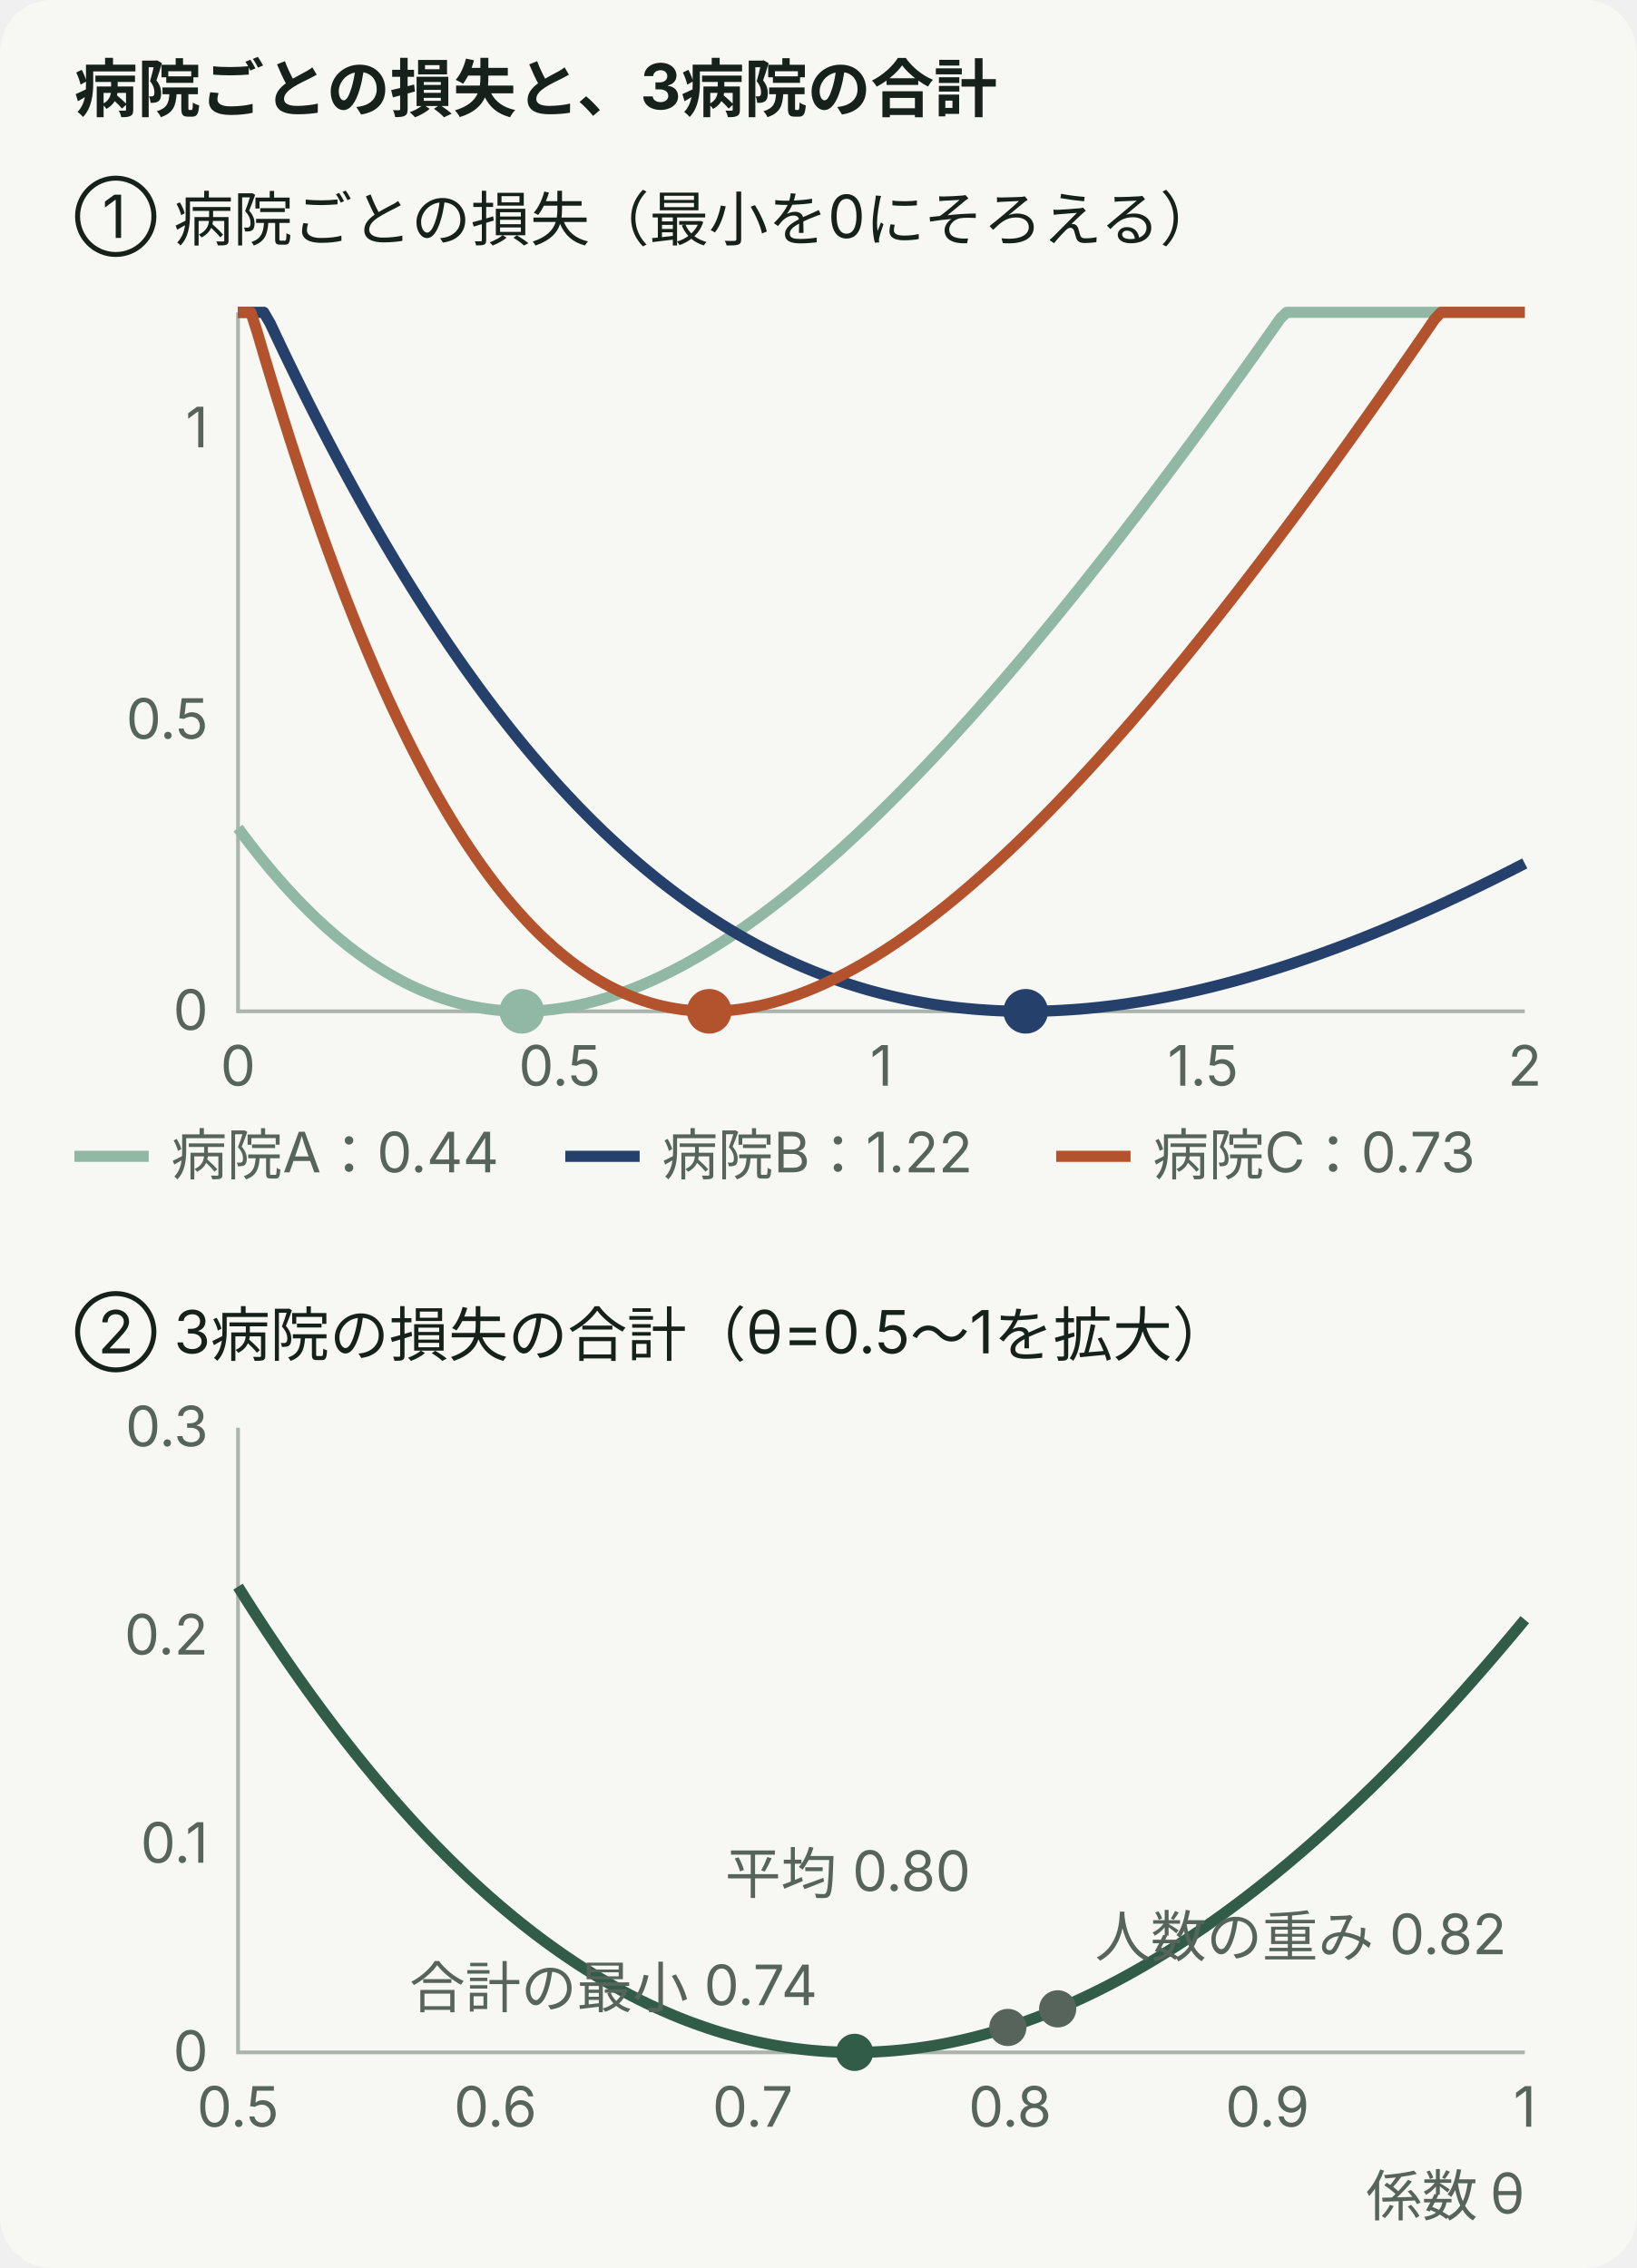
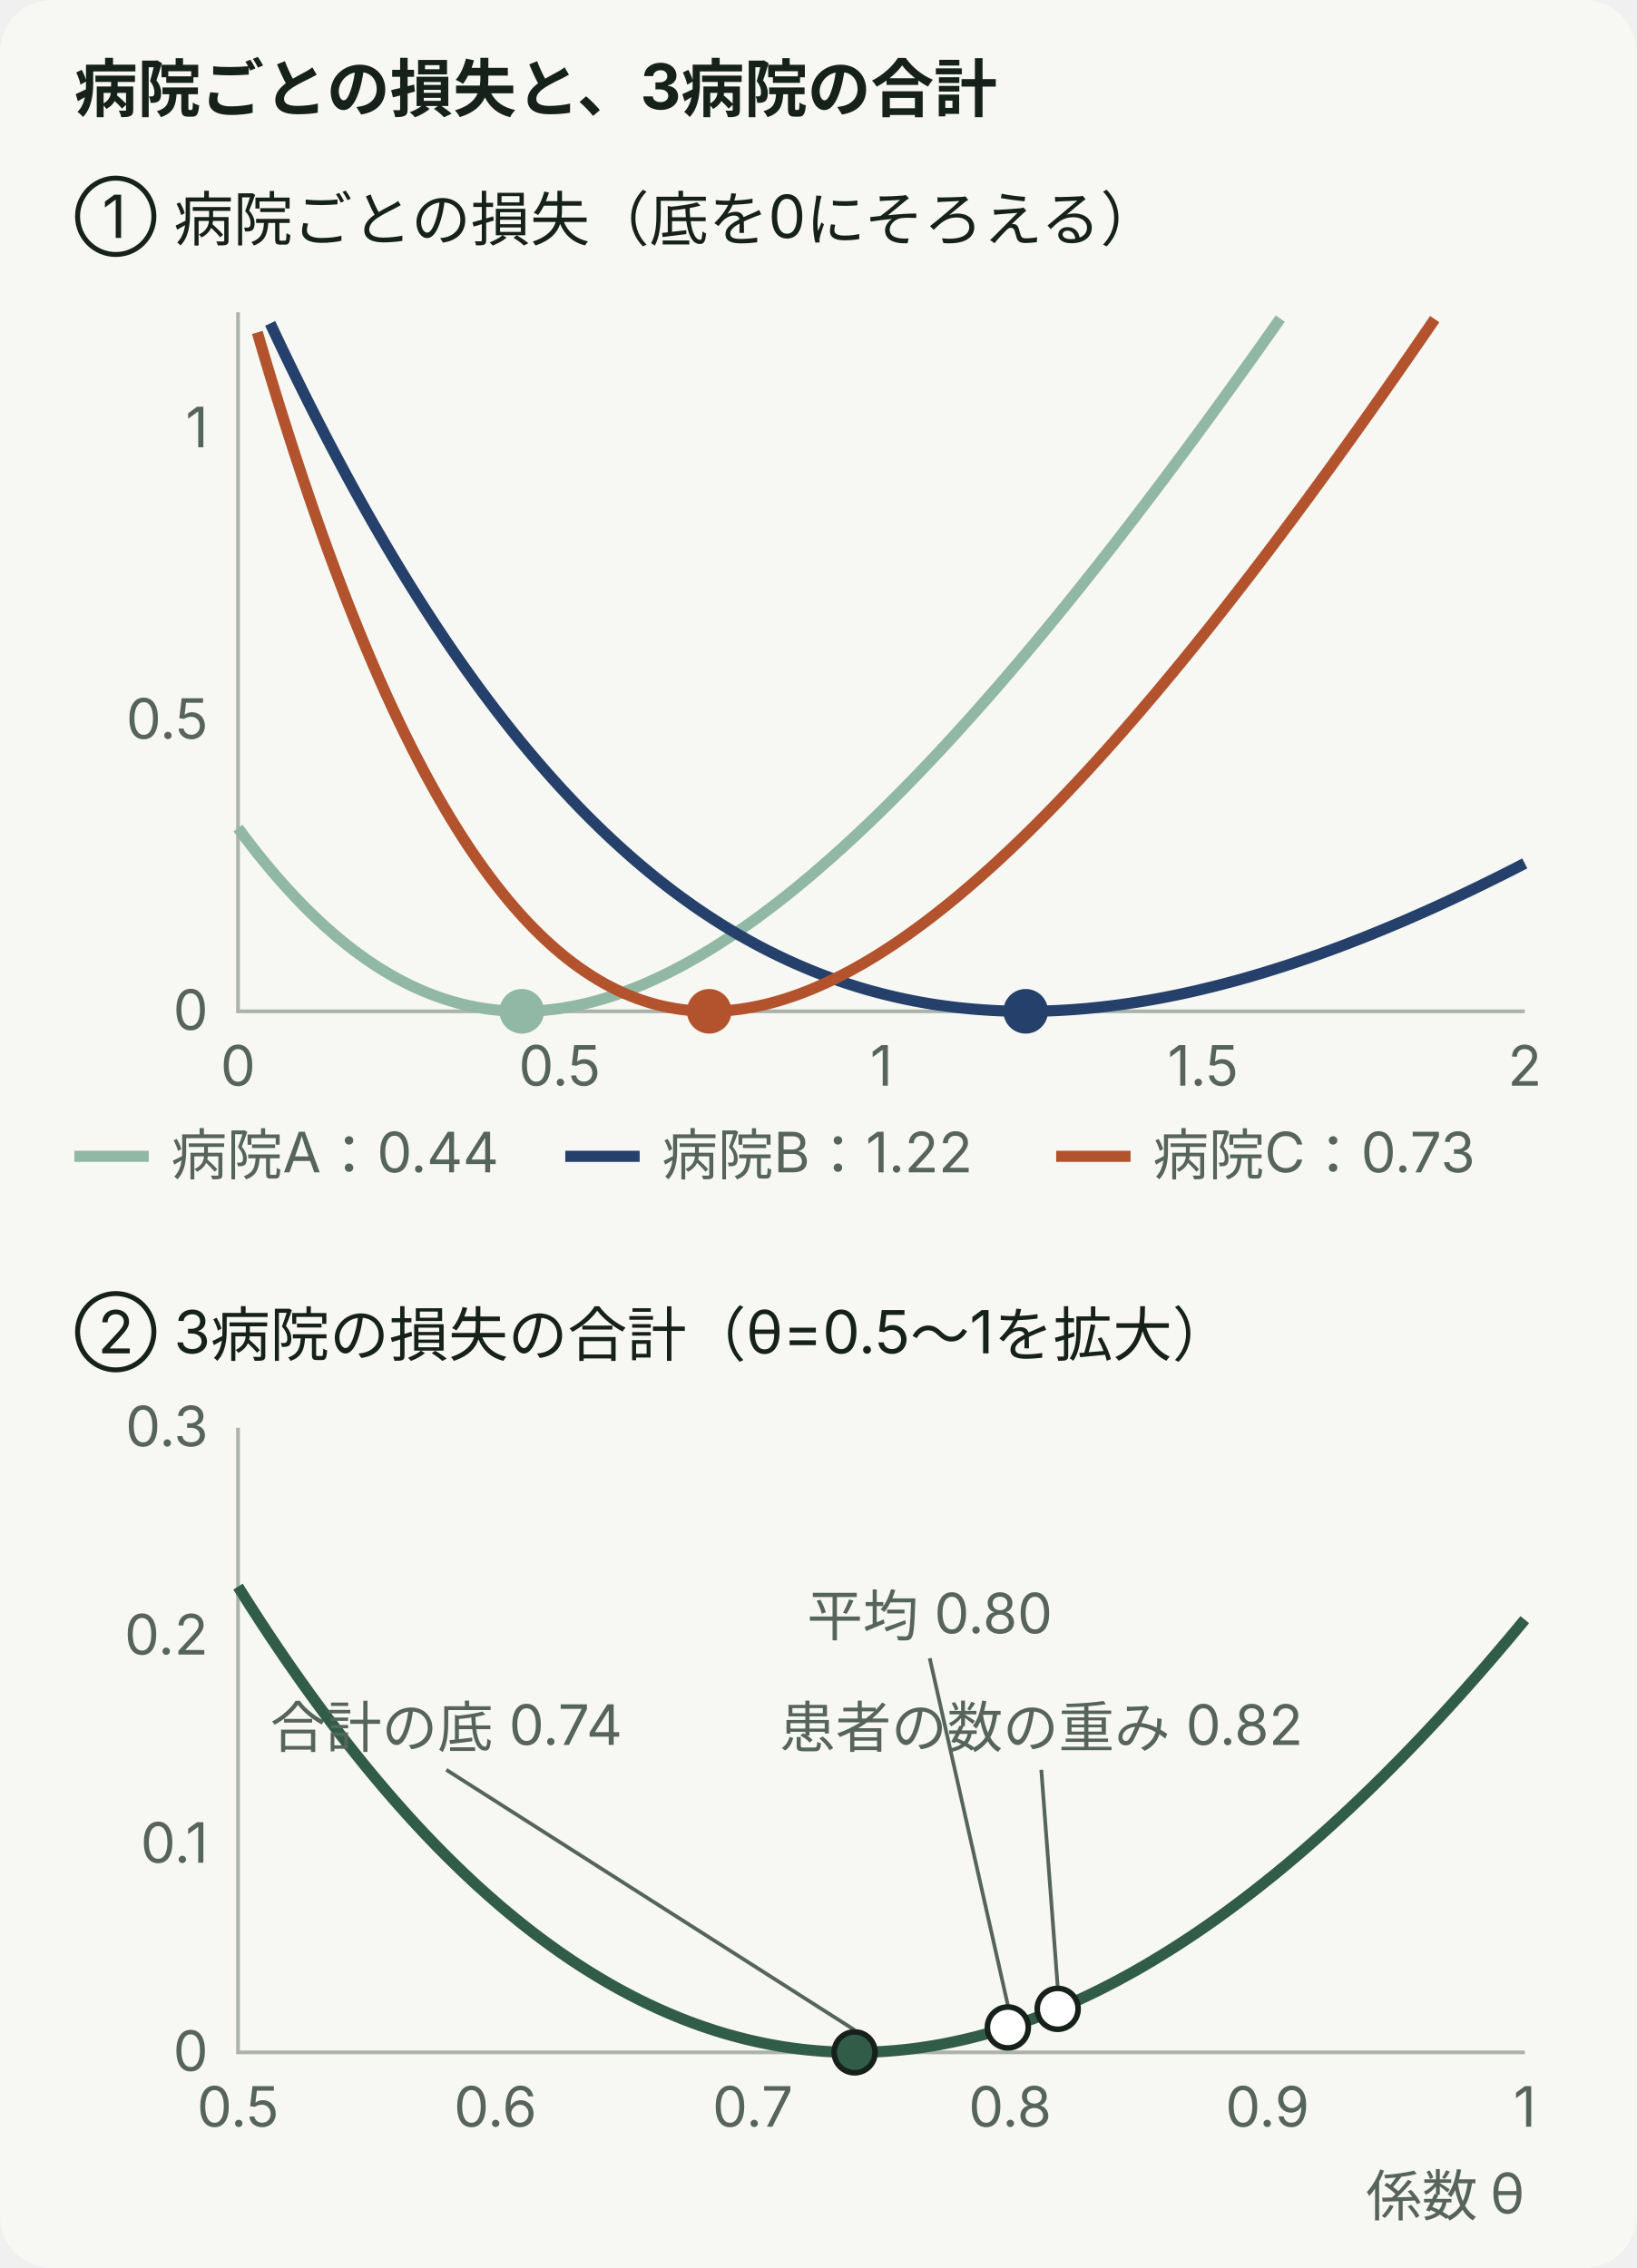
<svg xmlns="http://www.w3.org/2000/svg" width="440" height="610" viewBox="0 0 440 610" role="img" aria-labelledby="figure-title figure-description">
  <style>text{font-family:system-ui,-apple-system,'Segoe UI',sans-serif;font-size:16px;fill:#17211b}.title{font-size:17px;font-weight:700}.tick{font-size:15px;fill:#56645b}.note{fill:#315c48}</style>
  <rect width="440" height="610" rx="14" fill="#f7f8f3" />
  <text x="20" y="30" class="title">病院ごとの損失と、3病院の合計</text>
  <text x="64.0" y="292.0" class="tick" text-anchor="middle">0</text>
  <text x="150.5" y="292.0" class="tick" text-anchor="middle">0.5</text>
  <text x="237.0" y="292.0" class="tick" text-anchor="middle">1</text>
  <text x="323.5" y="292.0" class="tick" text-anchor="middle">1.5</text>
  <text x="410.0" y="292.0" class="tick" text-anchor="middle">2</text>
-   <text x="20.0" y="64.0">① 病院ごとの損失（最小を0にそろえる）</text>
+   <text x="20.0" y="64.0">① 病院ごとの損失（底を0にそろえる）</text>
  <path d="M64 84V272H410" fill="none" stroke="#aab4ab" />
  <text x="56.0" y="277.0" class="tick" text-anchor="end">0</text>
  <text x="56.0" y="198.7" class="tick" text-anchor="end">0.5</text>
  <text x="56.0" y="120.3" class="tick" text-anchor="end">1</text>
-   <polyline points="64.00,222.72 65.73,225.04 67.46,227.30 69.19,229.51 70.92,231.65 72.65,233.74 74.38,235.76 76.11,237.73 77.84,239.64 79.57,241.50 81.30,243.29 83.03,245.03 84.76,246.71 86.49,248.33 88.22,249.89 89.95,251.40 91.68,252.85 93.41,254.25 95.14,255.59 96.87,256.87 98.60,258.10 100.33,259.27 102.06,260.39 103.79,261.45 105.52,262.46 107.25,263.42 108.98,264.32 110.71,265.17 112.44,265.97 114.17,266.71 115.90,267.41 117.63,268.05 119.36,268.64 121.09,269.19 122.82,269.68 124.55,270.13 126.28,270.52 128.01,270.87 129.74,271.17 131.47,271.42 133.20,271.63 134.93,271.79 136.66,271.90 138.39,271.97 140.12,272.00 141.85,271.98 143.58,271.92 145.31,271.82 147.04,271.67 148.77,271.48 150.50,271.25 152.23,270.98 153.96,270.67 155.69,270.32 157.42,269.93 159.15,269.50 160.88,269.03 162.61,268.53 164.34,267.99 166.07,267.41 167.80,266.80 169.53,266.15 171.26,265.47 172.99,264.75 174.72,264.00 176.45,263.21 178.18,262.39 179.91,261.54 181.64,260.66 183.37,259.74 185.10,258.80 186.83,257.82 188.56,256.82 190.29,255.78 192.02,254.71 193.75,253.62 195.48,252.50 197.21,251.35 198.94,250.17 200.67,248.96 202.40,247.73 204.13,246.48 205.86,245.19 207.59,243.88 209.32,242.55 211.05,241.19 212.78,239.81 214.51,238.40 216.24,236.97 217.97,235.52 219.70,234.04 221.43,232.54 223.16,231.02 224.89,229.48 226.62,227.92 228.35,226.33 230.08,224.73 231.81,223.10 233.54,221.46 235.27,219.79 237.00,218.11 238.73,216.40 240.46,214.68 242.19,212.94 243.92,211.18 245.65,209.40 247.38,207.61 249.11,205.80 250.84,203.97 252.57,202.12 254.30,200.26 256.03,198.38 257.76,196.48 259.49,194.57 261.22,192.65 262.95,190.70 264.68,188.75 266.41,186.77 268.14,184.79 269.87,182.79 271.60,180.77 273.33,178.74 275.06,176.70 276.79,174.64 278.52,172.57 280.25,170.49 281.98,168.39 283.71,166.28 285.44,164.16 287.17,162.03 288.90,159.88 290.63,157.72 292.36,155.55 294.09,153.37 295.82,151.18 297.55,148.97 299.28,146.76 301.01,144.53 302.74,142.29 304.47,140.04 306.20,137.78 307.93,135.51 309.66,133.23 311.39,130.94 313.12,128.64 314.85,126.33 316.58,124.01 318.31,121.68 320.04,119.35 321.77,117.00 323.50,114.64 325.23,112.28 326.96,109.90 328.69,107.52 330.42,105.12 332.15,102.72 333.88,100.31 335.61,97.90 337.34,95.47 339.07,93.04 340.80,90.59 342.53,88.14 344.26,85.69 345.99,84.00 347.72,84.00 349.45,84.00 351.18,84.00 352.91,84.00 354.64,84.00 356.37,84.00 358.10,84.00 359.83,84.00 361.56,84.00 363.29,84.00 365.02,84.00 366.75,84.00 368.48,84.00 370.21,84.00 371.94,84.00 373.67,84.00 375.40,84.00 377.13,84.00 378.86,84.00 380.59,84.00 382.32,84.00 384.05,84.00 385.78,84.00 387.51,84.00 389.24,84.00 390.97,84.00 392.70,84.00 394.43,84.00 396.16,84.00 397.89,84.00 399.62,84.00 401.35,84.00 403.08,84.00 404.81,84.00 406.54,84.00 408.27,84.00 410.00,84.00" fill="none" stroke="#91b8a4" stroke-width="3" stroke-linejoin="round" />
+   <polyline points="64.00,222.72 65.73,225.04 67.46,227.30 69.19,229.51 70.92,231.65 72.65,233.74 74.38,235.76 76.11,237.73 77.84,239.64 79.57,241.50 81.30,243.29 83.03,245.03 84.76,246.71 86.49,248.33 88.22,249.89 89.95,251.40 91.68,252.85 93.41,254.25 95.14,255.59 96.87,256.87 98.60,258.10 100.33,259.27 102.06,260.39 103.79,261.45 105.52,262.46 107.25,263.42 108.98,264.32 110.71,265.17 112.44,265.97 114.17,266.71 115.90,267.41 117.63,268.05 119.36,268.64 121.09,269.19 122.82,269.68 124.55,270.13 126.28,270.52 128.01,270.87 129.74,271.17 131.47,271.42 133.20,271.63 134.93,271.79 136.66,271.90 138.39,271.97 140.12,272.00 141.85,271.98 143.58,271.92 145.31,271.82 147.04,271.67 148.77,271.48 150.50,271.25 152.23,270.98 153.96,270.67 155.69,270.32 157.42,269.93 159.15,269.50 160.88,269.03 162.61,268.53 164.34,267.99 166.07,267.41 167.80,266.80 169.53,266.15 171.26,265.47 172.99,264.75 174.72,264.00 176.45,263.21 178.18,262.39 179.91,261.54 181.64,260.66 183.37,259.74 185.10,258.80 186.83,257.82 188.56,256.82 190.29,255.78 192.02,254.71 193.75,253.62 195.48,252.50 197.21,251.35 198.94,250.17 200.67,248.96 202.40,247.73 204.13,246.48 205.86,245.19 207.59,243.88 209.32,242.55 211.05,241.19 212.78,239.81 214.51,238.40 216.24,236.97 217.97,235.52 219.70,234.04 221.43,232.54 223.16,231.02 224.89,229.48 226.62,227.92 228.35,226.33 230.08,224.73 231.81,223.10 233.54,221.46 235.27,219.79 237.00,218.11 238.73,216.40 240.46,214.68 242.19,212.94 243.92,211.18 245.65,209.40 247.38,207.61 249.11,205.80 250.84,203.97 252.57,202.12 254.30,200.26 256.03,198.38 257.76,196.48 259.49,194.57 261.22,192.65 262.95,190.70 264.68,188.75 266.41,186.77 268.14,184.79 269.87,182.79 271.60,180.77 273.33,178.74 275.06,176.70 276.79,174.64 278.52,172.57 280.25,170.49 281.98,168.39 283.71,166.28 285.44,164.16 287.17,162.03 288.90,159.88 290.63,157.72 292.36,155.55 294.09,153.37 295.82,151.18 297.55,148.97 299.28,146.76 301.01,144.53 302.74,142.29 304.47,140.04 306.20,137.78 307.93,135.51 309.66,133.23 311.39,130.94 313.12,128.64 314.85,126.33 316.58,124.01 318.31,121.68 320.04,119.35 321.77,117.00 323.50,114.64 325.23,112.28 326.96,109.90 328.69,107.52 330.42,105.12 332.15,102.72 333.88,100.31 335.61,97.90 337.34,95.47 339.07,93.04 340.80,90.59 342.53,88.14 344.26,85.69" fill="none" stroke="#91b8a4" stroke-width="3" stroke-linejoin="round" />
  <circle cx="140.3" cy="272.0" r="6" fill="#91b8a4" />
  <polyline points="20.00,311.00 40.00,311.00" fill="none" stroke="#91b8a4" stroke-width="3" stroke-linejoin="round" />
  <text x="46.0" y="316.0" class="tick">病院A：0.44</text>
-   <polyline points="64.00,84.00 65.73,84.00 67.46,84.00 69.19,84.00 70.92,84.00 72.65,86.98 74.38,90.66 76.11,94.30 77.84,97.89 79.57,101.44 81.30,104.95 83.03,108.42 84.76,111.84 86.49,115.22 88.22,118.56 89.95,121.85 91.68,125.11 93.41,128.32 95.14,131.49 96.87,134.61 98.60,137.70 100.33,140.74 102.06,143.74 103.79,146.70 105.52,149.62 107.25,152.50 108.98,155.33 110.71,158.13 112.44,160.89 114.17,163.60 115.90,166.27 117.63,168.91 119.36,171.50 121.09,174.06 122.82,176.57 124.55,179.05 126.28,181.48 128.01,183.88 129.74,186.24 131.47,188.56 133.20,190.84 134.93,193.08 136.66,195.29 138.39,197.46 140.12,199.59 141.85,201.68 143.58,203.74 145.31,205.75 147.04,207.74 148.77,209.68 150.50,211.60 152.23,213.47 153.96,215.31 155.69,217.12 157.42,218.89 159.15,220.62 160.88,222.32 162.61,223.99 164.34,225.62 166.07,227.22 167.80,228.79 169.53,230.32 171.26,231.82 172.99,233.29 174.72,234.72 176.45,236.13 178.18,237.50 179.91,238.84 181.64,240.15 183.37,241.42 185.10,242.67 186.83,243.89 188.56,245.08 190.29,246.23 192.02,247.36 193.75,248.46 195.48,249.53 197.21,250.57 198.94,251.59 200.67,252.57 202.40,253.53 204.13,254.46 205.86,255.36 207.59,256.23 209.32,257.08 211.05,257.90 212.78,258.70 214.51,259.47 216.24,260.21 217.97,260.93 219.70,261.63 221.43,262.29 223.16,262.94 224.89,263.56 226.62,264.15 228.35,264.72 230.08,265.27 231.81,265.80 233.54,266.30 235.27,266.77 237.00,267.23 238.73,267.66 240.46,268.07 242.19,268.46 243.92,268.83 245.65,269.18 247.38,269.50 249.11,269.81 250.84,270.09 252.57,270.35 254.30,270.59 256.03,270.82 257.76,271.02 259.49,271.20 261.22,271.36 262.95,271.51 264.68,271.63 266.41,271.74 268.14,271.83 269.87,271.90 271.60,271.95 273.33,271.98 275.06,272.00 276.79,272.00 278.52,271.98 280.25,271.94 281.98,271.89 283.71,271.82 285.44,271.73 287.17,271.63 288.90,271.51 290.63,271.38 292.36,271.23 294.09,271.06 295.82,270.88 297.55,270.68 299.28,270.47 301.01,270.24 302.74,270.00 304.47,269.74 306.20,269.47 307.93,269.19 309.66,268.89 311.39,268.58 313.12,268.25 314.85,267.91 316.58,267.56 318.31,267.19 320.04,266.81 321.77,266.42 323.50,266.01 325.23,265.59 326.96,265.16 328.69,264.72 330.42,264.26 332.15,263.80 333.88,263.32 335.61,262.83 337.34,262.32 339.07,261.81 340.80,261.28 342.53,260.74 344.26,260.20 345.99,259.64 347.72,259.07 349.45,258.48 351.18,257.89 352.91,257.29 354.64,256.68 356.37,256.05 358.10,255.42 359.83,254.78 361.56,254.13 363.29,253.46 365.02,252.79 366.75,252.11 368.48,251.41 370.21,250.71 371.94,250.00 373.67,249.28 375.40,248.55 377.13,247.82 378.86,247.07 380.59,246.31 382.32,245.55 384.05,244.78 385.78,244.00 387.51,243.21 389.24,242.41 390.97,241.60 392.70,240.79 394.43,239.97 396.16,239.14 397.89,238.30 399.62,237.45 401.35,236.60 403.08,235.74 404.81,234.87 406.54,234.00 408.27,233.11 410.00,232.22" fill="none" stroke="#24406b" stroke-width="3" stroke-linejoin="round" />
+   <polyline points="72.65,86.98 74.38,90.66 76.11,94.30 77.84,97.89 79.57,101.44 81.30,104.95 83.03,108.42 84.76,111.84 86.49,115.22 88.22,118.56 89.95,121.85 91.68,125.11 93.41,128.32 95.14,131.49 96.87,134.61 98.60,137.70 100.33,140.74 102.06,143.74 103.79,146.70 105.52,149.62 107.25,152.50 108.98,155.33 110.71,158.13 112.44,160.89 114.17,163.60 115.90,166.27 117.63,168.91 119.36,171.50 121.09,174.06 122.82,176.57 124.55,179.05 126.28,181.48 128.01,183.88 129.74,186.24 131.47,188.56 133.20,190.84 134.93,193.08 136.66,195.29 138.39,197.46 140.12,199.59 141.85,201.68 143.58,203.74 145.31,205.75 147.04,207.74 148.77,209.68 150.50,211.60 152.23,213.47 153.96,215.31 155.69,217.12 157.42,218.89 159.15,220.62 160.88,222.32 162.61,223.99 164.34,225.62 166.07,227.22 167.80,228.79 169.53,230.32 171.26,231.82 172.99,233.29 174.72,234.72 176.45,236.13 178.18,237.50 179.91,238.84 181.64,240.15 183.37,241.42 185.10,242.67 186.83,243.89 188.56,245.08 190.29,246.23 192.02,247.36 193.75,248.46 195.48,249.53 197.21,250.57 198.94,251.59 200.67,252.57 202.40,253.53 204.13,254.46 205.86,255.36 207.59,256.23 209.32,257.08 211.05,257.90 212.78,258.70 214.51,259.47 216.24,260.21 217.97,260.93 219.70,261.63 221.43,262.29 223.16,262.94 224.89,263.56 226.62,264.15 228.35,264.72 230.08,265.27 231.81,265.80 233.54,266.30 235.27,266.77 237.00,267.23 238.73,267.66 240.46,268.07 242.19,268.46 243.92,268.83 245.65,269.18 247.38,269.50 249.11,269.81 250.84,270.09 252.57,270.35 254.30,270.59 256.03,270.82 257.76,271.02 259.49,271.20 261.22,271.36 262.95,271.51 264.68,271.63 266.41,271.74 268.14,271.83 269.87,271.90 271.60,271.95 273.33,271.98 275.06,272.00 276.79,272.00 278.52,271.98 280.25,271.94 281.98,271.89 283.71,271.82 285.44,271.73 287.17,271.63 288.90,271.51 290.63,271.38 292.36,271.23 294.09,271.06 295.82,270.88 297.55,270.68 299.28,270.47 301.01,270.24 302.74,270.00 304.47,269.74 306.20,269.47 307.93,269.19 309.66,268.89 311.39,268.58 313.12,268.25 314.85,267.91 316.58,267.56 318.31,267.19 320.04,266.81 321.77,266.42 323.50,266.01 325.23,265.59 326.96,265.16 328.69,264.72 330.42,264.26 332.15,263.80 333.88,263.32 335.61,262.83 337.34,262.32 339.07,261.81 340.80,261.28 342.53,260.74 344.26,260.20 345.99,259.64 347.72,259.07 349.45,258.48 351.18,257.89 352.91,257.29 354.64,256.68 356.37,256.05 358.10,255.42 359.83,254.78 361.56,254.13 363.29,253.46 365.02,252.79 366.75,252.11 368.48,251.41 370.21,250.71 371.94,250.00 373.67,249.28 375.40,248.55 377.13,247.82 378.86,247.07 380.59,246.31 382.32,245.55 384.05,244.78 385.78,244.00 387.51,243.21 389.24,242.41 390.97,241.60 392.70,240.79 394.43,239.97 396.16,239.14 397.89,238.30 399.62,237.45 401.35,236.60 403.08,235.74 404.81,234.87 406.54,234.00 408.27,233.11 410.00,232.22" fill="none" stroke="#24406b" stroke-width="3" stroke-linejoin="round" />
  <circle cx="275.8" cy="272.0" r="6" fill="#24406b" />
  <polyline points="152.00,311.00 172.00,311.00" fill="none" stroke="#24406b" stroke-width="3" stroke-linejoin="round" />
  <text x="178.0" y="316.0" class="tick">病院B：1.22</text>
-   <polyline points="64.00,84.00 65.73,84.00 67.46,84.00 69.19,89.40 70.92,95.28 72.65,101.05 74.38,106.72 76.11,112.27 77.84,117.72 79.57,123.06 81.30,128.29 83.03,133.41 84.76,138.43 86.49,143.34 88.22,148.14 89.95,152.83 91.68,157.42 93.41,161.91 95.14,166.29 96.87,170.57 98.60,174.74 100.33,178.81 102.06,182.78 103.79,186.65 105.52,190.42 107.25,194.09 108.98,197.66 110.71,201.14 112.44,204.51 114.17,207.79 115.90,210.98 117.63,214.07 119.36,217.06 121.09,219.97 122.82,222.78 124.55,225.51 126.28,228.14 128.01,230.68 129.74,233.14 131.47,235.51 133.20,237.80 134.93,240.00 136.66,242.12 138.39,244.15 140.12,246.10 141.85,247.98 143.58,249.77 145.31,251.49 147.04,253.12 148.77,254.69 150.50,256.17 152.23,257.59 153.96,258.93 155.69,260.19 157.42,261.39 159.15,262.52 160.88,263.58 162.61,264.57 164.34,265.49 166.07,266.35 167.80,267.14 169.53,267.87 171.26,268.54 172.99,269.14 174.72,269.69 176.45,270.17 178.18,270.59 179.91,270.96 181.64,271.27 183.37,271.53 185.10,271.72 186.83,271.87 188.56,271.96 190.29,272.00 192.02,271.99 193.75,271.92 195.48,271.81 197.21,271.65 198.94,271.44 200.67,271.18 202.40,270.87 204.13,270.52 205.86,270.13 207.59,269.69 209.32,269.21 211.05,268.68 212.78,268.11 214.51,267.51 216.24,266.86 217.97,266.17 219.70,265.44 221.43,264.68 223.16,263.87 224.89,263.03 226.62,262.15 228.35,261.24 230.08,260.29 231.81,259.31 233.54,258.30 235.27,257.25 237.00,256.17 238.73,255.05 240.46,253.91 242.19,252.73 243.92,251.52 245.65,250.29 247.38,249.02 249.11,247.73 250.84,246.40 252.57,245.05 254.30,243.68 256.03,242.27 257.76,240.84 259.49,239.38 261.22,237.90 262.95,236.39 264.68,234.86 266.41,233.31 268.14,231.73 269.87,230.12 271.60,228.50 273.33,226.85 275.06,225.18 276.79,223.49 278.52,221.78 280.25,220.04 281.98,218.29 283.71,216.51 285.44,214.72 287.17,212.91 288.90,211.07 290.63,209.22 292.36,207.35 294.09,205.46 295.82,203.55 297.55,201.63 299.28,199.69 301.01,197.73 302.74,195.76 304.47,193.77 306.20,191.76 307.93,189.73 309.66,187.70 311.39,185.64 313.12,183.57 314.85,181.49 316.58,179.39 318.31,177.28 320.04,175.15 321.77,173.01 323.50,170.85 325.23,168.69 326.96,166.50 328.69,164.31 330.42,162.10 332.15,159.88 333.88,157.65 335.61,155.41 337.34,153.15 339.07,150.89 340.80,148.61 342.53,146.32 344.26,144.01 345.99,141.70 347.72,139.38 349.45,137.04 351.18,134.70 352.91,132.34 354.64,129.98 356.37,127.60 358.10,125.22 359.83,122.82 361.56,120.42 363.29,118.01 365.02,115.58 366.75,113.15 368.48,110.71 370.21,108.26 371.94,105.80 373.67,103.33 375.40,100.86 377.13,98.37 378.86,95.88 380.59,93.38 382.32,90.87 384.05,88.36 385.78,85.83 387.51,84.00 389.24,84.00 390.97,84.00 392.70,84.00 394.43,84.00 396.16,84.00 397.89,84.00 399.62,84.00 401.35,84.00 403.08,84.00 404.81,84.00 406.54,84.00 408.27,84.00 410.00,84.00" fill="none" stroke="#b3532d" stroke-width="3" stroke-linejoin="round" />
+   <polyline points="69.19,89.40 70.92,95.28 72.65,101.05 74.38,106.72 76.11,112.27 77.84,117.72 79.57,123.06 81.30,128.29 83.03,133.41 84.76,138.43 86.49,143.34 88.22,148.14 89.95,152.83 91.68,157.42 93.41,161.91 95.14,166.29 96.87,170.57 98.60,174.74 100.33,178.81 102.06,182.78 103.79,186.65 105.52,190.42 107.25,194.09 108.98,197.66 110.71,201.14 112.44,204.51 114.17,207.79 115.90,210.98 117.63,214.07 119.36,217.06 121.09,219.97 122.82,222.78 124.55,225.51 126.28,228.14 128.01,230.68 129.74,233.14 131.47,235.51 133.20,237.80 134.93,240.00 136.66,242.12 138.39,244.15 140.12,246.10 141.85,247.98 143.58,249.77 145.31,251.49 147.04,253.12 148.77,254.69 150.50,256.17 152.23,257.59 153.96,258.93 155.69,260.19 157.42,261.39 159.15,262.52 160.88,263.58 162.61,264.57 164.34,265.49 166.07,266.35 167.80,267.14 169.53,267.87 171.26,268.54 172.99,269.14 174.72,269.69 176.45,270.17 178.18,270.59 179.91,270.96 181.64,271.27 183.37,271.53 185.10,271.72 186.83,271.87 188.56,271.96 190.29,272.00 192.02,271.99 193.75,271.92 195.48,271.81 197.21,271.65 198.94,271.44 200.67,271.18 202.40,270.87 204.13,270.52 205.86,270.13 207.59,269.69 209.32,269.21 211.05,268.68 212.78,268.11 214.51,267.51 216.24,266.86 217.97,266.17 219.70,265.44 221.43,264.68 223.16,263.87 224.89,263.03 226.62,262.15 228.35,261.24 230.08,260.29 231.81,259.31 233.54,258.30 235.27,257.25 237.00,256.17 238.73,255.05 240.46,253.91 242.19,252.73 243.92,251.52 245.65,250.29 247.38,249.02 249.11,247.73 250.84,246.40 252.57,245.05 254.30,243.68 256.03,242.27 257.76,240.84 259.49,239.38 261.22,237.90 262.95,236.39 264.68,234.86 266.41,233.31 268.14,231.73 269.87,230.12 271.60,228.50 273.33,226.85 275.06,225.18 276.79,223.49 278.52,221.78 280.25,220.04 281.98,218.29 283.71,216.51 285.44,214.72 287.17,212.91 288.90,211.07 290.63,209.22 292.36,207.35 294.09,205.46 295.82,203.55 297.55,201.63 299.28,199.69 301.01,197.73 302.74,195.76 304.47,193.77 306.20,191.76 307.93,189.73 309.66,187.70 311.39,185.64 313.12,183.57 314.85,181.49 316.58,179.39 318.31,177.28 320.04,175.15 321.77,173.01 323.50,170.85 325.23,168.69 326.96,166.50 328.69,164.31 330.42,162.10 332.15,159.88 333.88,157.65 335.61,155.41 337.34,153.15 339.07,150.89 340.80,148.61 342.53,146.32 344.26,144.01 345.99,141.70 347.72,139.38 349.45,137.04 351.18,134.70 352.91,132.34 354.64,129.98 356.37,127.60 358.10,125.22 359.83,122.82 361.56,120.42 363.29,118.01 365.02,115.58 366.75,113.15 368.48,110.71 370.21,108.26 371.94,105.80 373.67,103.33 375.40,100.86 377.13,98.37 378.86,95.88 380.59,93.38 382.32,90.87 384.05,88.36 385.78,85.83" fill="none" stroke="#b3532d" stroke-width="3" stroke-linejoin="round" />
  <circle cx="190.7" cy="272.0" r="6" fill="#b3532d" />
  <polyline points="284.00,311.00 304.00,311.00" fill="none" stroke="#b3532d" stroke-width="3" stroke-linejoin="round" />
  <text x="310.0" y="316.0" class="tick">病院C：0.73</text>
  <text x="20.0" y="364.0">② 3病院の損失の合計（θ=0.5〜1を拡大）</text>
  <path d="M64 384V552H410" fill="none" stroke="#aab4ab" />
  <text x="56.0" y="557.0" class="tick" text-anchor="end">0</text>
  <text x="56.0" y="501.0" class="tick" text-anchor="end">0.1</text>
  <text x="56.0" y="445.0" class="tick" text-anchor="end">0.2</text>
  <text x="56.0" y="389.0" class="tick" text-anchor="end">0.3</text>
  <text x="64.0" y="572.0" class="tick" text-anchor="middle">0.5</text>
  <text x="133.2" y="572.0" class="tick" text-anchor="middle">0.6</text>
  <text x="202.4" y="572.0" class="tick" text-anchor="middle">0.7</text>
  <text x="271.6" y="572.0" class="tick" text-anchor="middle">0.8</text>
  <text x="340.8" y="572.0" class="tick" text-anchor="middle">0.9</text>
  <text x="410.0" y="572.0" class="tick" text-anchor="middle">1</text>
  <polyline points="64.00,426.74 65.73,429.49 67.46,432.20 69.19,434.88 70.92,437.53 72.65,440.14 74.38,442.72 76.11,445.27 77.84,447.78 79.57,450.26 81.30,452.71 83.03,455.13 84.76,457.51 86.49,459.86 88.22,462.18 89.95,464.47 91.68,466.73 93.41,468.95 95.14,471.14 96.87,473.30 98.60,475.43 100.33,477.52 102.06,479.59 103.79,481.62 105.52,483.62 107.25,485.59 108.98,487.53 110.71,489.44 112.44,491.32 114.17,493.17 115.90,494.98 117.63,496.77 119.36,498.52 121.09,500.25 122.82,501.94 124.55,503.61 126.28,505.24 128.01,506.85 129.74,508.42 131.47,509.97 133.20,511.48 134.93,512.97 136.66,514.42 138.39,515.85 140.12,517.25 141.85,518.62 143.58,519.96 145.31,521.27 147.04,522.55 148.77,523.80 150.50,525.03 152.23,526.22 153.96,527.39 155.69,528.53 157.42,529.64 159.15,530.72 160.88,531.77 162.61,532.80 164.34,533.80 166.07,534.77 167.80,535.71 169.53,536.63 171.26,537.52 172.99,538.38 174.72,539.21 176.45,540.01 178.18,540.79 179.91,541.54 181.64,542.27 183.37,542.97 185.10,543.64 186.83,544.28 188.56,544.90 190.29,545.49 192.02,546.06 193.75,546.60 195.48,547.11 197.21,547.59 198.94,548.05 200.67,548.49 202.40,548.90 204.13,549.28 205.86,549.64 207.59,549.97 209.32,550.28 211.05,550.56 212.78,550.81 214.51,551.04 216.24,551.25 217.97,551.43 219.70,551.58 221.43,551.72 223.16,551.82 224.89,551.90 226.62,551.96 228.35,551.99 230.08,552.00 231.81,551.98 233.54,551.94 235.27,551.88 237.00,551.79 238.73,551.68 240.46,551.54 242.19,551.38 243.92,551.20 245.65,550.99 247.38,550.76 249.11,550.50 250.84,550.23 252.57,549.93 254.30,549.60 256.03,549.25 257.76,548.88 259.49,548.49 261.22,548.08 262.95,547.64 264.68,547.18 266.41,546.69 268.14,546.19 269.87,545.66 271.60,545.11 273.33,544.53 275.06,543.94 276.79,543.32 278.52,542.68 280.25,542.02 281.98,541.34 283.71,540.63 285.44,539.91 287.17,539.16 288.90,538.39 290.63,537.60 292.36,536.79 294.09,535.95 295.82,535.10 297.55,534.22 299.28,533.32 301.01,532.41 302.74,531.47 304.47,530.51 306.20,529.53 307.93,528.53 309.66,527.51 311.39,526.46 313.12,525.40 314.85,524.32 316.58,523.22 318.31,522.09 320.04,520.95 321.77,519.79 323.50,518.61 325.23,517.40 326.96,516.18 328.69,514.94 330.42,513.68 332.15,512.39 333.88,511.09 335.61,509.77 337.34,508.43 339.07,507.07 340.80,505.69 342.53,504.30 344.26,502.88 345.99,501.45 347.72,499.99 349.45,498.52 351.18,497.03 352.91,495.51 354.64,493.99 356.37,492.44 358.10,490.87 359.83,489.29 361.56,487.68 363.29,486.06 365.02,484.42 366.75,482.76 368.48,481.09 370.21,479.39 371.94,477.68 373.67,475.95 375.40,474.20 377.13,472.44 378.86,470.66 380.59,468.86 382.32,467.04 384.05,465.20 385.78,463.35 387.51,461.48 389.24,459.59 390.97,457.69 392.70,455.76 394.43,453.83 396.16,451.87 397.89,449.90 399.62,447.91 401.35,445.90 403.08,443.88 404.81,441.84 406.54,439.78 408.27,437.71 410.00,435.62" fill="none" stroke="#315c48" stroke-width="3" stroke-linejoin="round" />
-   <circle cx="229.8" cy="552.0" r="5" fill="#315c48" />
-   <text x="219.8" y="540.0" class="tick" text-anchor="end">合計の最小 0.74</text>
-   <circle cx="271.0" cy="545.3" r="5" fill="#56645b" />
-   <text x="261.0" y="509.3" class="tick" text-anchor="end">平均 0.80</text>
-   <circle cx="284.4" cy="540.3" r="5" fill="#56645b" />
-   <text x="294.4" y="526.3" class="tick">人数の重み 0.82</text>
+   <path d="M229.8 546.0L120.0 476.0" stroke="#56645b" stroke-width="1" />
+   <circle cx="229.8" cy="552.0" r="5.5" fill="#315c48" stroke="#17211b" stroke-width="1.5" />
+   <text x="120.0" y="470.0" class="tick" text-anchor="middle">合計の底 0.74</text>
+   <path d="M271.0 539.3L250.0 446.0" stroke="#56645b" stroke-width="1" />
+   <circle cx="271.0" cy="545.3" r="5.5" fill="#ffffff" stroke="#17211b" stroke-width="1.5" />
+   <text x="250.0" y="440.0" class="tick" text-anchor="middle">平均 0.80</text>
+   <path d="M284.4 534.3L280.0 476.0" stroke="#56645b" stroke-width="1" />
+   <circle cx="284.4" cy="540.3" r="5.5" fill="#ffffff" stroke="#17211b" stroke-width="1.5" />
+   <text x="280.0" y="470.0" class="tick" text-anchor="middle">患者の数の重み 0.82</text>
  <text x="410.0" y="596.0" class="tick" text-anchor="end">係数 θ</text>
</svg>
